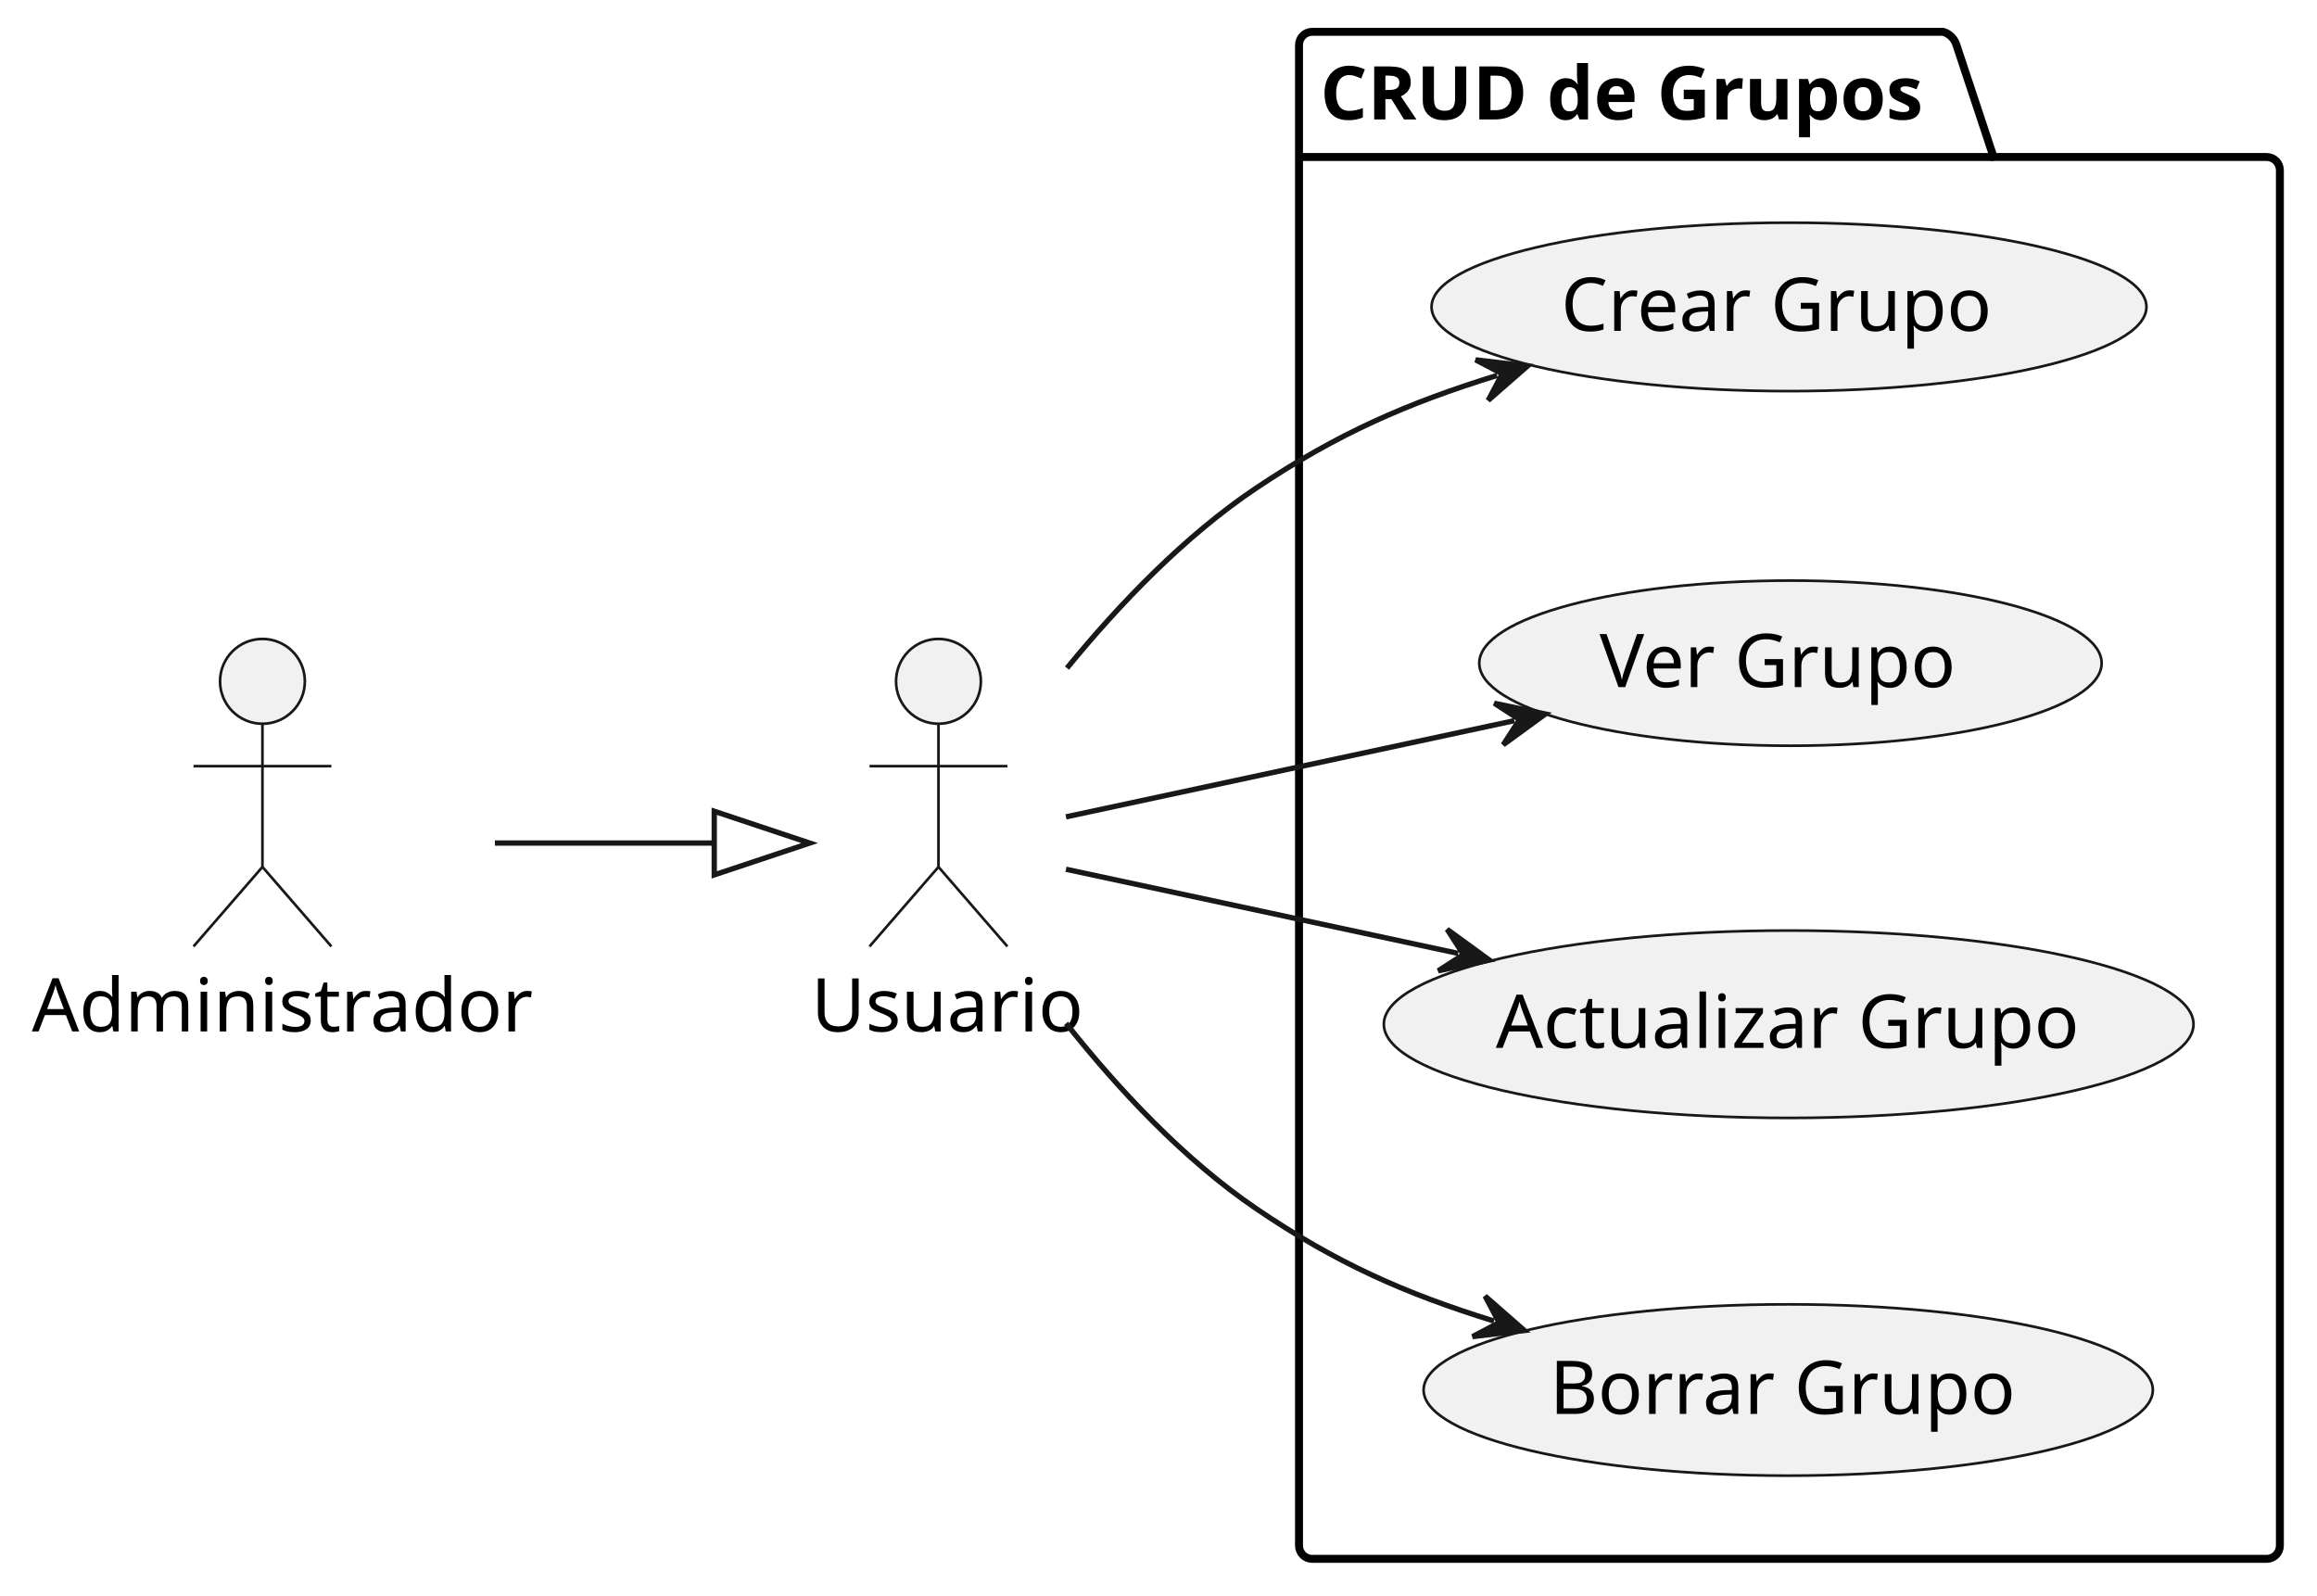
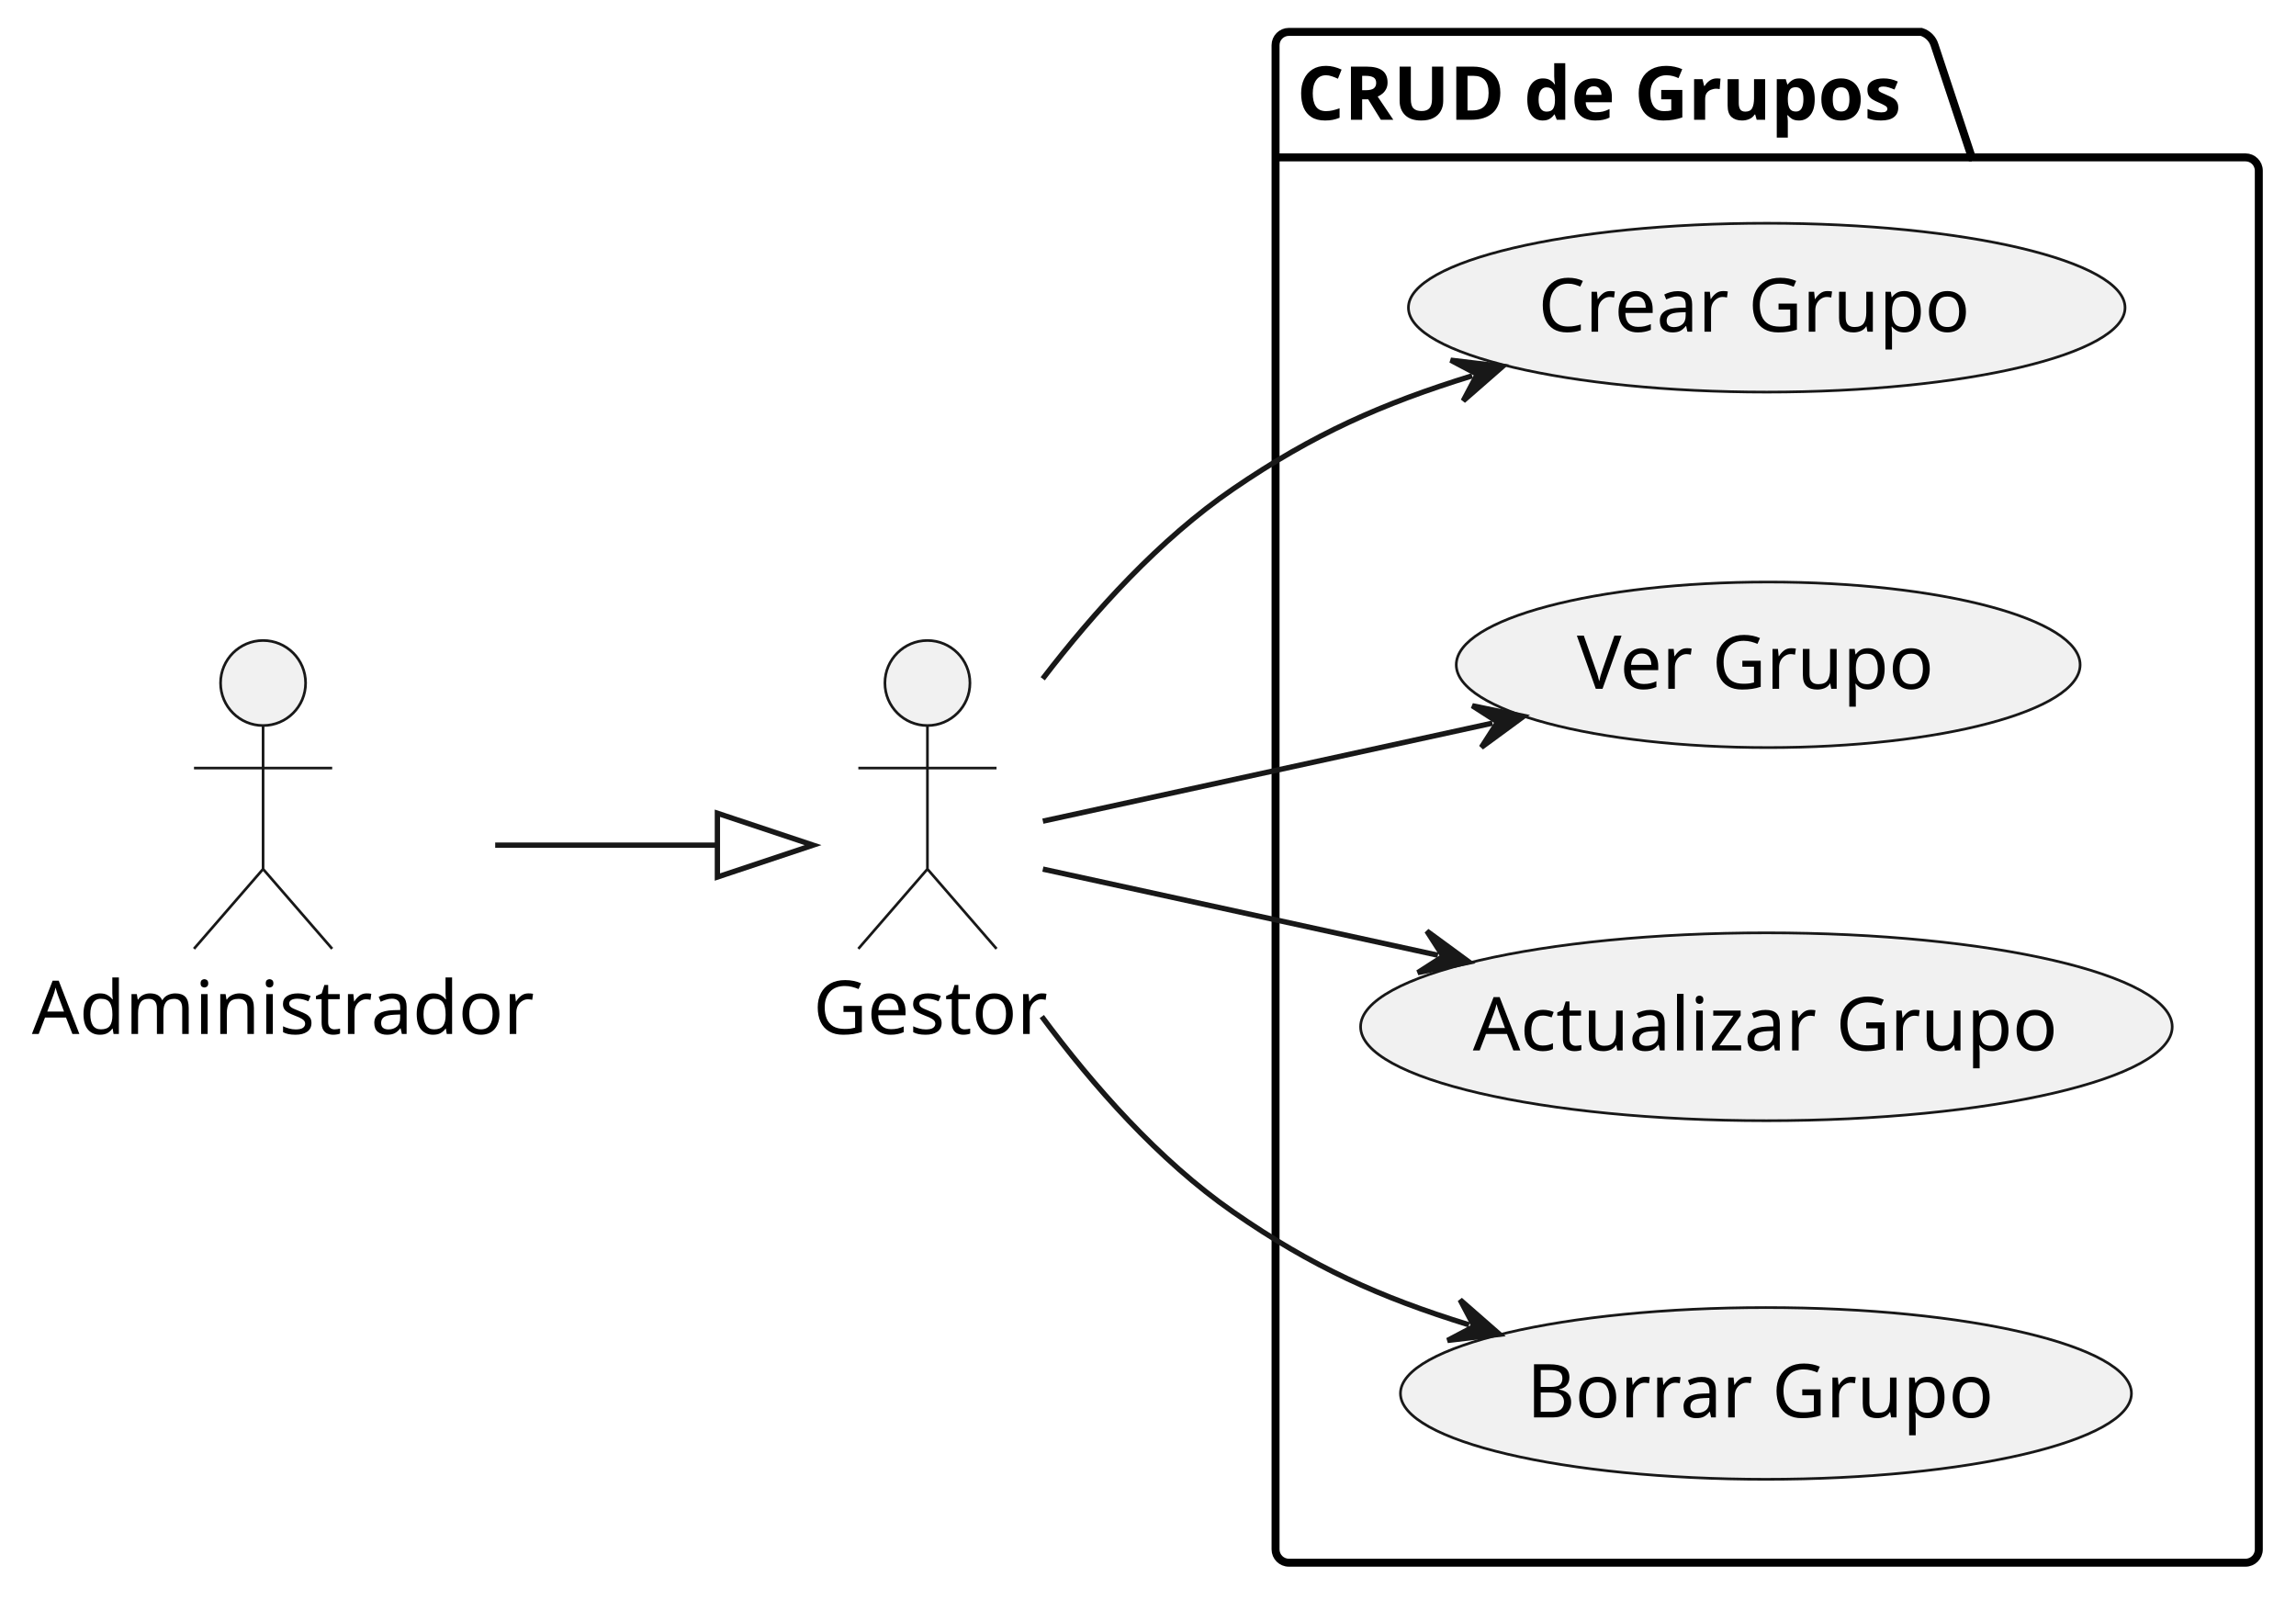
- <svg xmlns="http://www.w3.org/2000/svg" contentStyleType="text/css" height="301px" preserveAspectRatio="none" style="width:437px;height:301px;background:#FFFFFF;" version="1.1" viewBox="0 0 437 301" width="437px" zoomAndPan="magnify">
+ <svg xmlns="http://www.w3.org/2000/svg" contentStyleType="text/css" height="301px" preserveAspectRatio="none" style="width:432px;height:301px;background:#FFFFFF;" version="1.1" viewBox="0 0 432 301" width="432px" zoomAndPan="magnify">
  <defs />
  <g>
    <g id="cluster_CRUD de Grupos">
-       <path d="M247.5,6 L366.5,6 A3.75,3.75 0 0 1 369,8.5 L376,29.609 L427.5,29.609 A2.5,2.5 0 0 1 430,32.109 L430,291.5 A2.5,2.5 0 0 1 427.5,294 L247.5,294 A2.5,2.5 0 0 1 245,291.5 L245,8.5 A2.5,2.5 0 0 1 247.5,6 " fill="none" style="stroke:#000000;stroke-width:1.5;" />
-       <line style="stroke:#000000;stroke-width:1.5;" x1="245" x2="376" y1="29.609" y2="29.609" />
-       <text fill="#000000" font-family="sans-serif" font-size="14" font-weight="bold" lengthAdjust="spacing" textLength="118" x="249" y="22.533">CRUD de Grupos</text>
+       <path d="M242.5,6 L361.5,6 A3.75,3.75 0 0 1 364,8.5 L371,29.609 L422.5,29.609 A2.5,2.5 0 0 1 425,32.109 L425,291.5 A2.5,2.5 0 0 1 422.5,294 L242.5,294 A2.5,2.5 0 0 1 240,291.5 L240,8.5 A2.5,2.5 0 0 1 242.5,6 " fill="none" style="stroke:#000000;stroke-width:1.5;" />
+       <line style="stroke:#000000;stroke-width:1.5;" x1="240" x2="371" y1="29.609" y2="29.609" />
+       <text fill="#000000" font-family="sans-serif" font-size="14" font-weight="bold" lengthAdjust="spacing" textLength="118" x="244" y="22.533">CRUD de Grupos</text>
    </g>
    <g id="elem_CC1">
-       <ellipse cx="337.417" cy="57.883" fill="#F1F1F1" rx="67.417" ry="15.883" style="stroke:#181818;stroke-width:0.5;" />
-       <text fill="#000000" font-family="sans-serif" font-size="14" lengthAdjust="spacing" textLength="80" x="294.417" y="62.4">Crear Grupo</text>
+       <ellipse cx="332.417" cy="57.883" fill="#F1F1F1" rx="67.417" ry="15.883" style="stroke:#181818;stroke-width:0.5;" />
+       <text fill="#000000" font-family="sans-serif" font-size="14" lengthAdjust="spacing" textLength="80" x="289.417" y="62.4">Crear Grupo</text>
    </g>
    <g id="elem_CC2">
-       <ellipse cx="337.691" cy="125.073" fill="#F1F1F1" rx="58.691" ry="15.573" style="stroke:#181818;stroke-width:0.5;" />
-       <text fill="#000000" font-family="sans-serif" font-size="14" lengthAdjust="spacing" textLength="66" x="301.691" y="129.589">Ver Grupo</text>
+       <ellipse cx="332.691" cy="125.073" fill="#F1F1F1" rx="58.691" ry="15.573" style="stroke:#181818;stroke-width:0.5;" />
+       <text fill="#000000" font-family="sans-serif" font-size="14" lengthAdjust="spacing" textLength="66" x="296.691" y="129.589">Ver Grupo</text>
    </g>
    <g id="elem_CC3">
-       <ellipse cx="337.355" cy="193.171" fill="#F1F1F1" rx="76.355" ry="17.671" style="stroke:#181818;stroke-width:0.5;" />
-       <text fill="#000000" font-family="sans-serif" font-size="14" lengthAdjust="spacing" textLength="105" x="282.123" y="197.625">Actualizar Grupo</text>
+       <ellipse cx="332.355" cy="193.171" fill="#F1F1F1" rx="76.355" ry="17.671" style="stroke:#181818;stroke-width:0.5;" />
+       <text fill="#000000" font-family="sans-serif" font-size="14" lengthAdjust="spacing" textLength="105" x="277.123" y="197.625">Actualizar Grupo</text>
    </g>
    <g id="elem_CC4">
-       <ellipse cx="337.269" cy="262.154" fill="#F1F1F1" rx="68.769" ry="16.154" style="stroke:#181818;stroke-width:0.5;" />
-       <text fill="#000000" font-family="sans-serif" font-size="14" lengthAdjust="spacing" textLength="84" x="292.269" y="266.67">Borrar Grupo</text>
+       <ellipse cx="332.269" cy="262.154" fill="#F1F1F1" rx="68.769" ry="16.154" style="stroke:#181818;stroke-width:0.5;" />
+       <text fill="#000000" font-family="sans-serif" font-size="14" lengthAdjust="spacing" textLength="84" x="287.269" y="266.67">Borrar Grupo</text>
    </g>
    <g id="elem_Usuario">
-       <ellipse cx="177" cy="128.5" fill="#F1F1F1" rx="8" ry="8" style="stroke:#181818;stroke-width:0.5;" />
-       <path d="M177,136.5 L177,163.5 M164,144.5 L190,144.5 M177,163.5 L164,178.5 M177,163.5 L190,178.5 " fill="none" style="stroke:#181818;stroke-width:0.5;" />
-       <text fill="#000000" font-family="sans-serif" font-size="14" lengthAdjust="spacing" textLength="48" x="153" y="194.533">Usuario</text>
+       <ellipse cx="174.5" cy="128.5" fill="#F1F1F1" rx="8" ry="8" style="stroke:#181818;stroke-width:0.5;" />
+       <path d="M174.5,136.5 L174.5,163.5 M161.5,144.5 L187.5,144.5 M174.5,163.5 L161.5,178.5 M174.5,163.5 L187.5,178.5 " fill="none" style="stroke:#181818;stroke-width:0.5;" />
+       <text fill="#000000" font-family="sans-serif" font-size="14" lengthAdjust="spacing" textLength="43" x="153" y="194.533">Gestor</text>
    </g>
    <g id="elem_Administrador">
      <ellipse cx="49.5" cy="128.5" fill="#F1F1F1" rx="8" ry="8" style="stroke:#181818;stroke-width:0.5;" />
      <path d="M49.5,136.5 L49.5,163.5 M36.5,144.5 L62.5,144.5 M49.5,163.5 L36.5,178.5 M49.5,163.5 L62.5,178.5 " fill="none" style="stroke:#181818;stroke-width:0.5;" />
      <text fill="#000000" font-family="sans-serif" font-size="14" lengthAdjust="spacing" textLength="87" x="6" y="194.533">Administrador</text>
    </g>
    <g id="link_Administrador_Usuario">
-       <path d="M93.34,159 C113.22,159 118.08,159 134.71,159 " fill="none" id="Administrador-to-Usuario" style="stroke:#181818;stroke-width:1.0;" />
-       <polygon fill="none" points="152.71,159,134.71,153,134.71,165,152.71,159" style="stroke:#181818;stroke-width:1.0;" />
+       <path d="M93.17,159 C113.43,159 118.71,159 134.98,159 " fill="none" id="Administrador-to-Usuario" style="stroke:#181818;stroke-width:1.0;" />
+       <polygon fill="none" points="152.98,159,134.98,153,134.98,165,152.98,159" style="stroke:#181818;stroke-width:1.0;" />
    </g>
    <g id="link_Usuario_CC1">
-       <path d="M201.24,126 C211.11,113.94 223.47,101.04 237,92 C252.33,81.76 265.318,76.072 282.368,70.802 " fill="none" id="Usuario-to-CC1" style="stroke:#181818;stroke-width:1.0;" />
-       <polygon fill="#181818" points="288.1,69.03,278.32,67.866,283.323,70.507,280.683,75.509,288.1,69.03" style="stroke:#181818;stroke-width:1.0;" />
+       <path d="M196.19,127.7 C205.81,115.15 218.18,101.45 232,92 C247.14,81.64 259.997,75.95 276.997,70.7 " fill="none" id="Usuario-to-CC1" style="stroke:#181818;stroke-width:1.0;" />
+       <polygon fill="#181818" points="282.73,68.93,272.95,67.764,277.953,70.405,275.311,75.408,282.73,68.93" style="stroke:#181818;stroke-width:1.0;" />
    </g>
    <g id="link_Usuario_CC2">
-       <path d="M201.05,154.06 C224.66,148.99 256.113,142.237 285.613,135.917 " fill="none" id="Usuario-to-CC2" style="stroke:#181818;stroke-width:1.0;" />
-       <polygon fill="#181818" points="291.48,134.66,281.842,132.634,286.591,135.707,283.518,140.457,291.48,134.66" style="stroke:#181818;stroke-width:1.0;" />
+       <path d="M196.22,154.49 C219.17,149.48 251.028,142.538 280.808,136.048 " fill="none" id="Usuario-to-CC2" style="stroke:#181818;stroke-width:1.0;" />
+       <polygon fill="#181818" points="286.67,134.77,277.025,132.778,281.785,135.835,278.728,140.595,286.67,134.77" style="stroke:#181818;stroke-width:1.0;" />
    </g>
    <g id="link_Usuario_CC3">
-       <path d="M201.05,163.94 C221.91,168.42 247.613,173.932 275.033,179.812 " fill="none" id="Usuario-to-CC3" style="stroke:#181818;stroke-width:1.0;" />
-       <polygon fill="#181818" points="280.9,181.07,272.939,175.272,276.011,180.022,271.261,183.094,280.9,181.07" style="stroke:#181818;stroke-width:1.0;" />
+       <path d="M196.22,163.51 C216.6,167.96 242.767,173.663 270.547,179.713 " fill="none" id="Usuario-to-CC3" style="stroke:#181818;stroke-width:1.0;" />
+       <polygon fill="#181818" points="276.41,180.99,268.467,175.167,271.524,179.926,266.765,182.983,276.41,180.99" style="stroke:#181818;stroke-width:1.0;" />
    </g>
    <g id="link_Usuario_CC4">
-       <path d="M201.07,193 C210.92,205.43 223.31,218.71 237,228 C252.1,238.25 264.86,243.902 281.779,249.152 " fill="none" id="Usuario-to-CC4" style="stroke:#181818;stroke-width:1.0;" />
-       <polygon fill="#181818" points="287.51,250.93,280.1,244.443,282.735,249.448,277.729,252.083,287.51,250.93" style="stroke:#181818;stroke-width:1.0;" />
+       <path d="M196.02,191.25 C205.61,204.18 218.01,218.29 232,228 C246.92,238.36 259.539,244.023 276.409,249.253 " fill="none" id="Usuario-to-CC4" style="stroke:#181818;stroke-width:1.0;" />
+       <polygon fill="#181818" points="282.14,251.03,274.728,244.544,277.364,249.549,272.359,252.186,282.14,251.03" style="stroke:#181818;stroke-width:1.0;" />
    </g>
  </g>
</svg>
